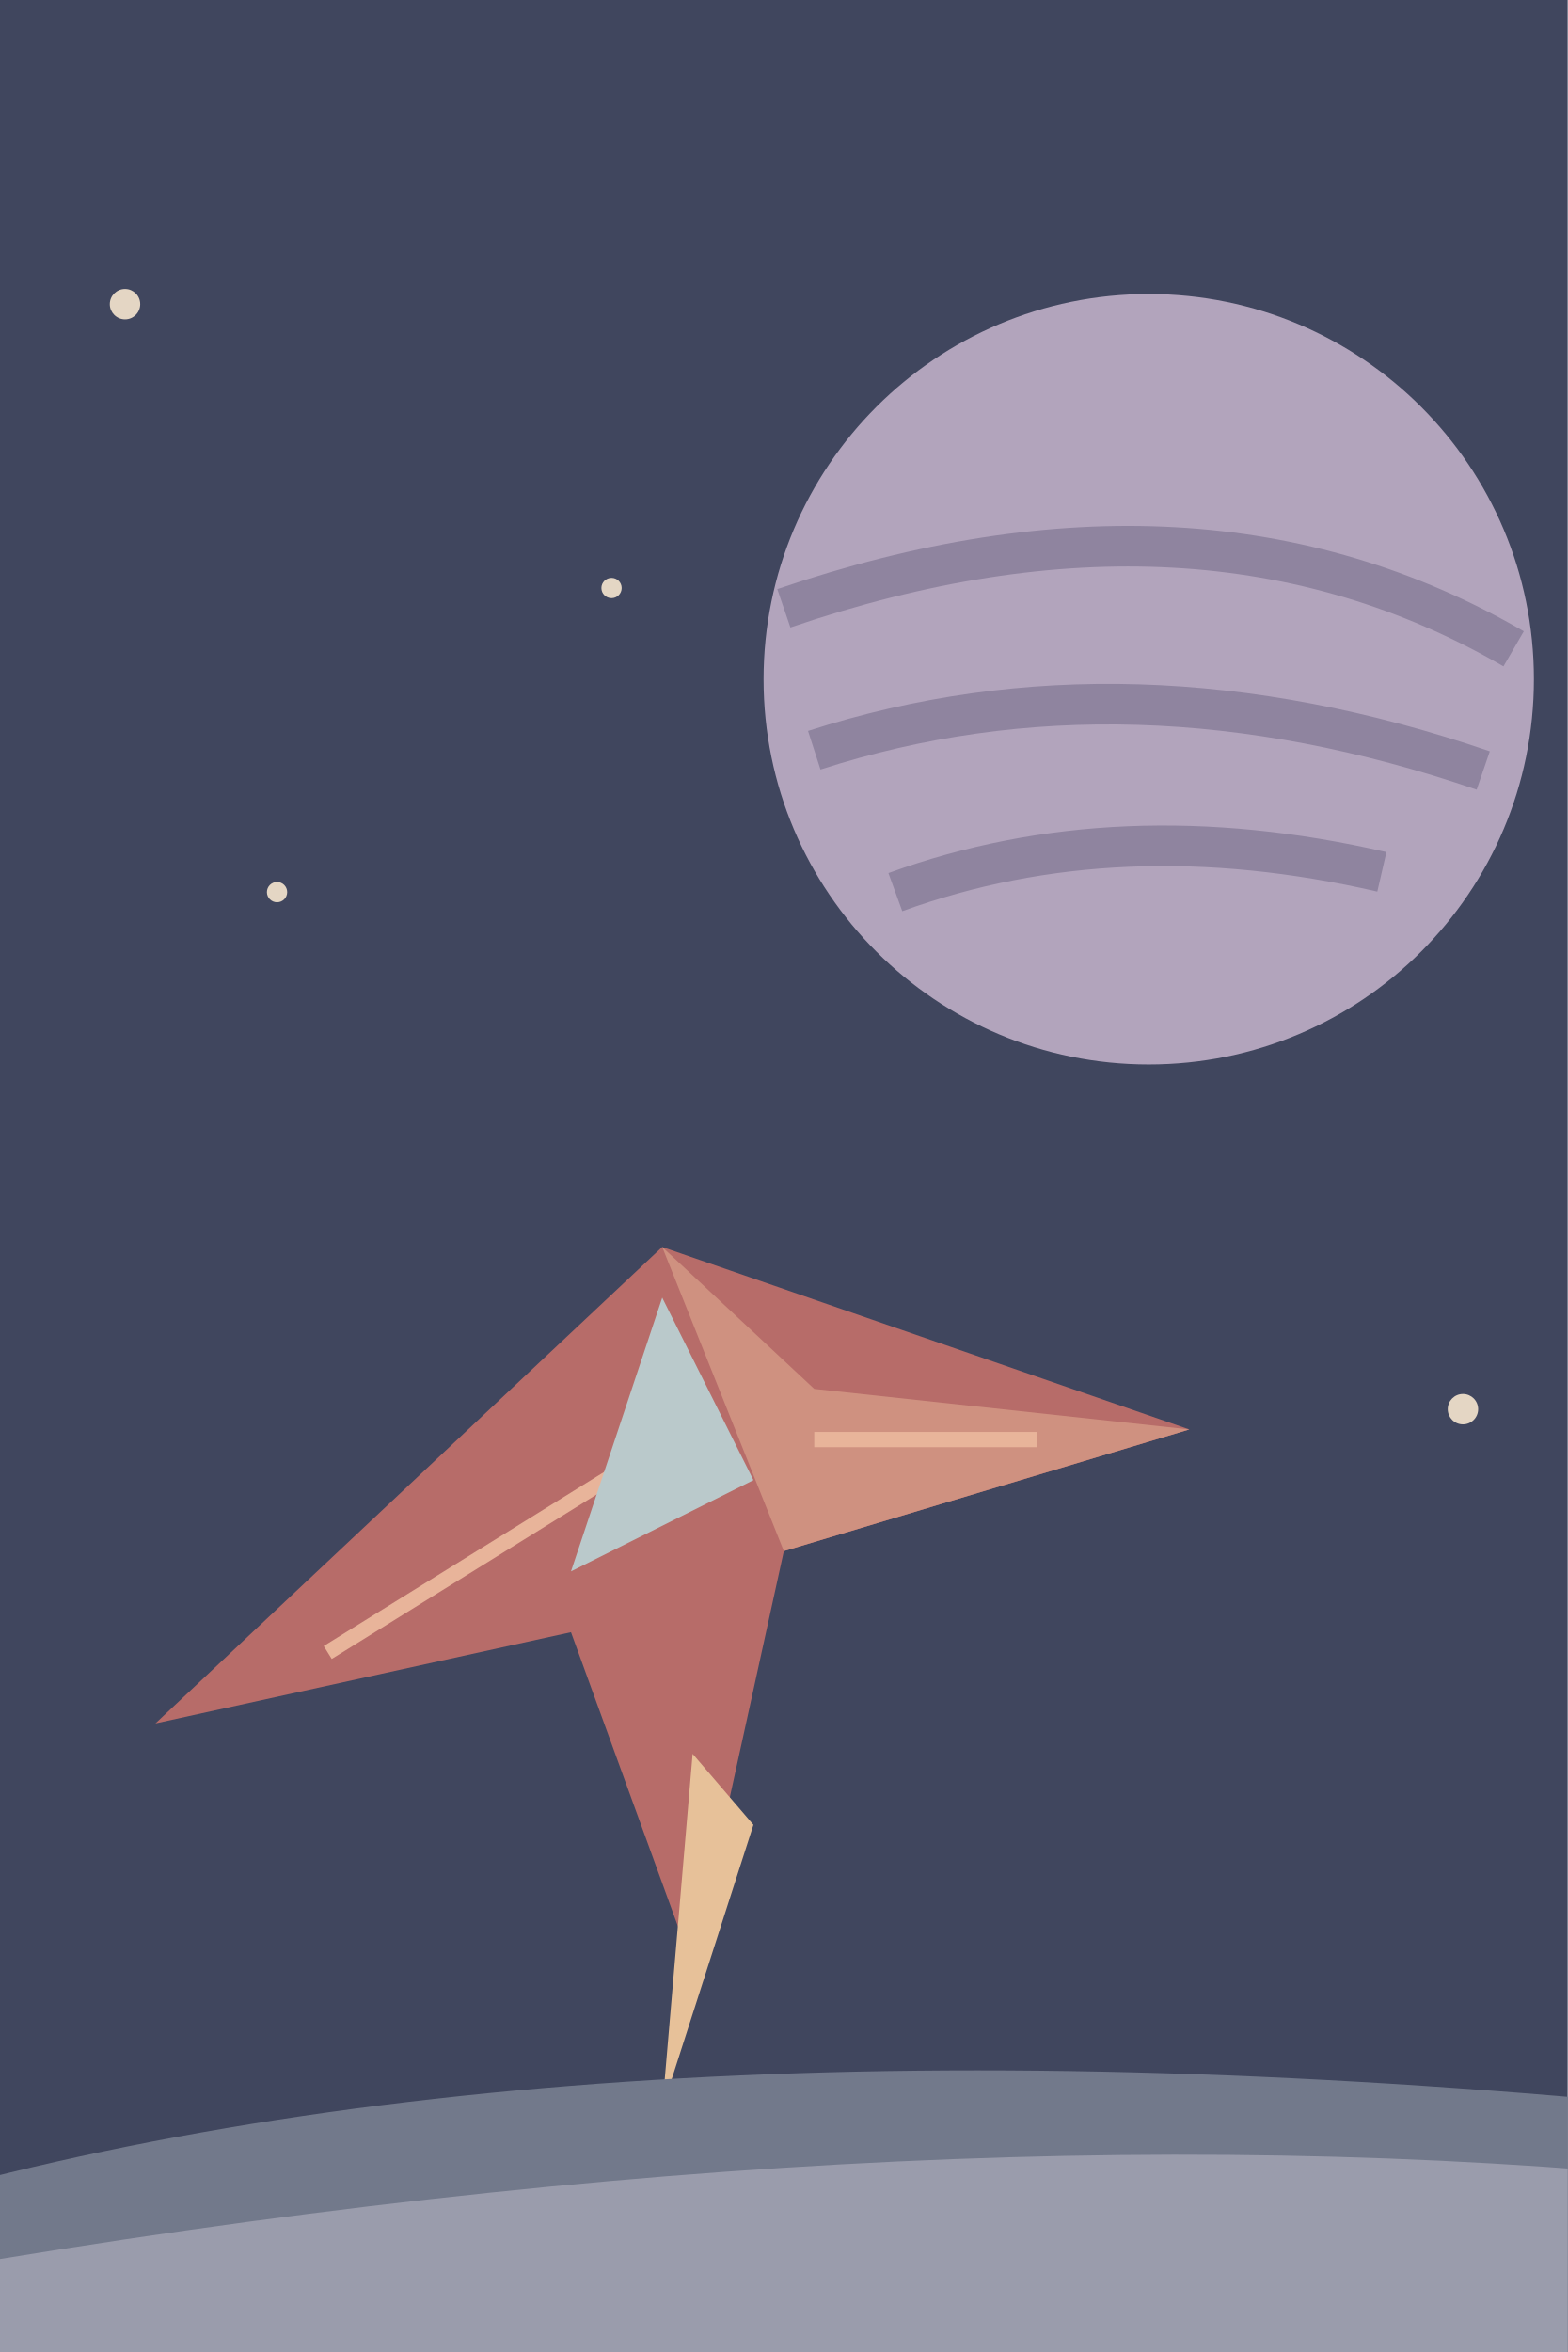
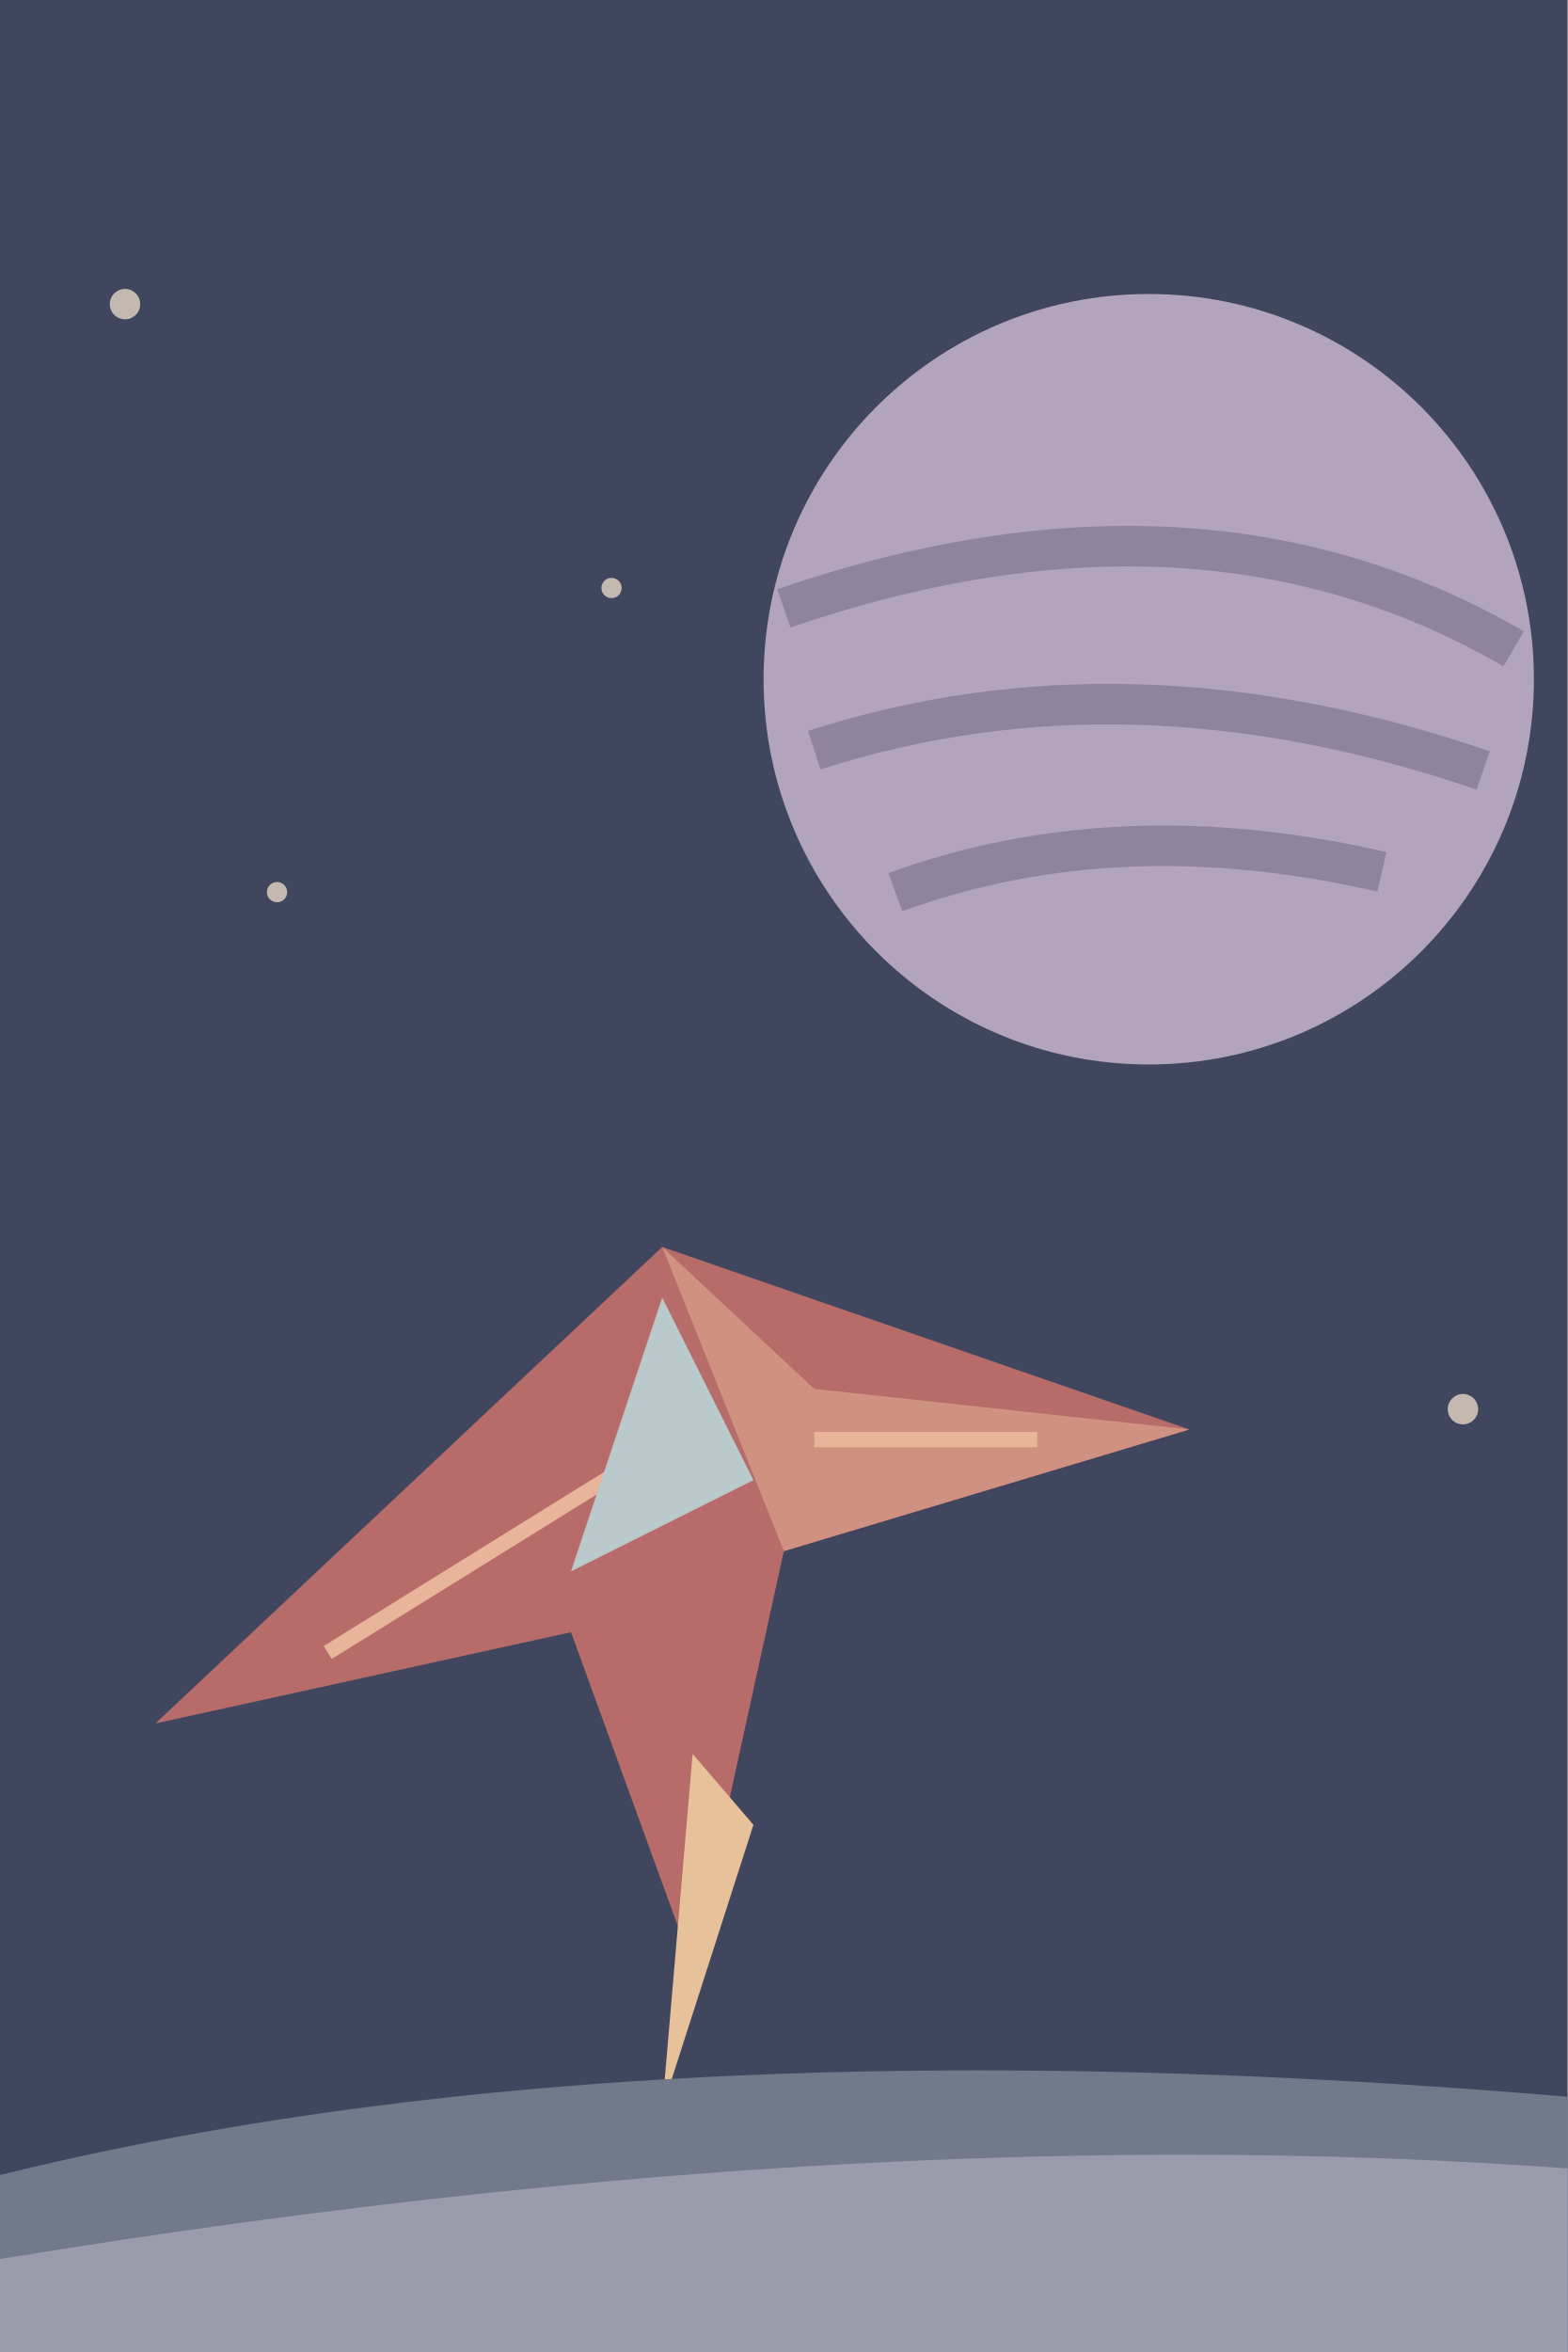
<svg xmlns="http://www.w3.org/2000/svg" viewBox="0 0 180 232" width="180" height="270" preserveAspectRatio="xMidYMid slice" role="img" aria-labelledby="cover-13-title">
  <defs>
    <clipPath id="cover-13-art">
      <rect width="180" height="232" />
    </clipPath>
  </defs>
  <rect width="180" height="270" fill="#40465e" />
  <g clip-path="url(#cover-13-art)">
    <circle cx="126" cy="67" r="38" fill="#b2a4bc" />
    <path d="M90 60q41-14 72 4m-69 10q31-10 66 2m-58 12q22-8 48-2" fill="none" stroke="#8f849f" stroke-width="4" />
-     <g fill="#e4d6c4" class="cover-light">
-       <circle cx="25" cy="30" r="1.5" />
-       <circle cx="73" cy="58" r="1" />
-       <circle cx="40" cy="88" r="1" />
-       <circle cx="157" cy="139" r="1.5" />
-       <circle cx="104" cy="208" r="1" />
+     <g fill="#e4d6c4">
+       <circle class="cover-star-light" opacity=".8" cx="25" cy="30" r="1.5" />
+       <circle class="cover-star-light" opacity=".8" cx="73" cy="58" r="1" />
+       <circle class="cover-star-light" opacity=".8" cx="40" cy="88" r="1" />
+       <circle class="cover-star-light" opacity=".8" cx="157" cy="139" r="1.5" />
+       <circle class="cover-star-light" opacity=".8" cx="104" cy="208" r="1" />
    </g>
    <g class="cover-flight">
      <path d="M78 123l-50 47 41-9 12 33 9-41 40-12Z" fill="#b76c69" />
      <path d="M78 123l12 30 40-12-37-4Z" fill="#cf9180" />
      <path d="M45 163l29-18m19-3 22 0" fill="none" stroke="#e8b49a" stroke-width="1.5" />
      <path d="M78 128l9 18-18 9Z" fill="#bac9cb" />
      <path d="M81 173l-3 35 9-28Z" fill="#e7c199" class="cover-engine" />
    </g>
    <path d="M0 218q70-21 180-10v24H0Z" fill="#72798b" />
    <path d="M0 225q101-18 180-10v17H0Z" fill="#9a9cac" />
  </g>
</svg>
